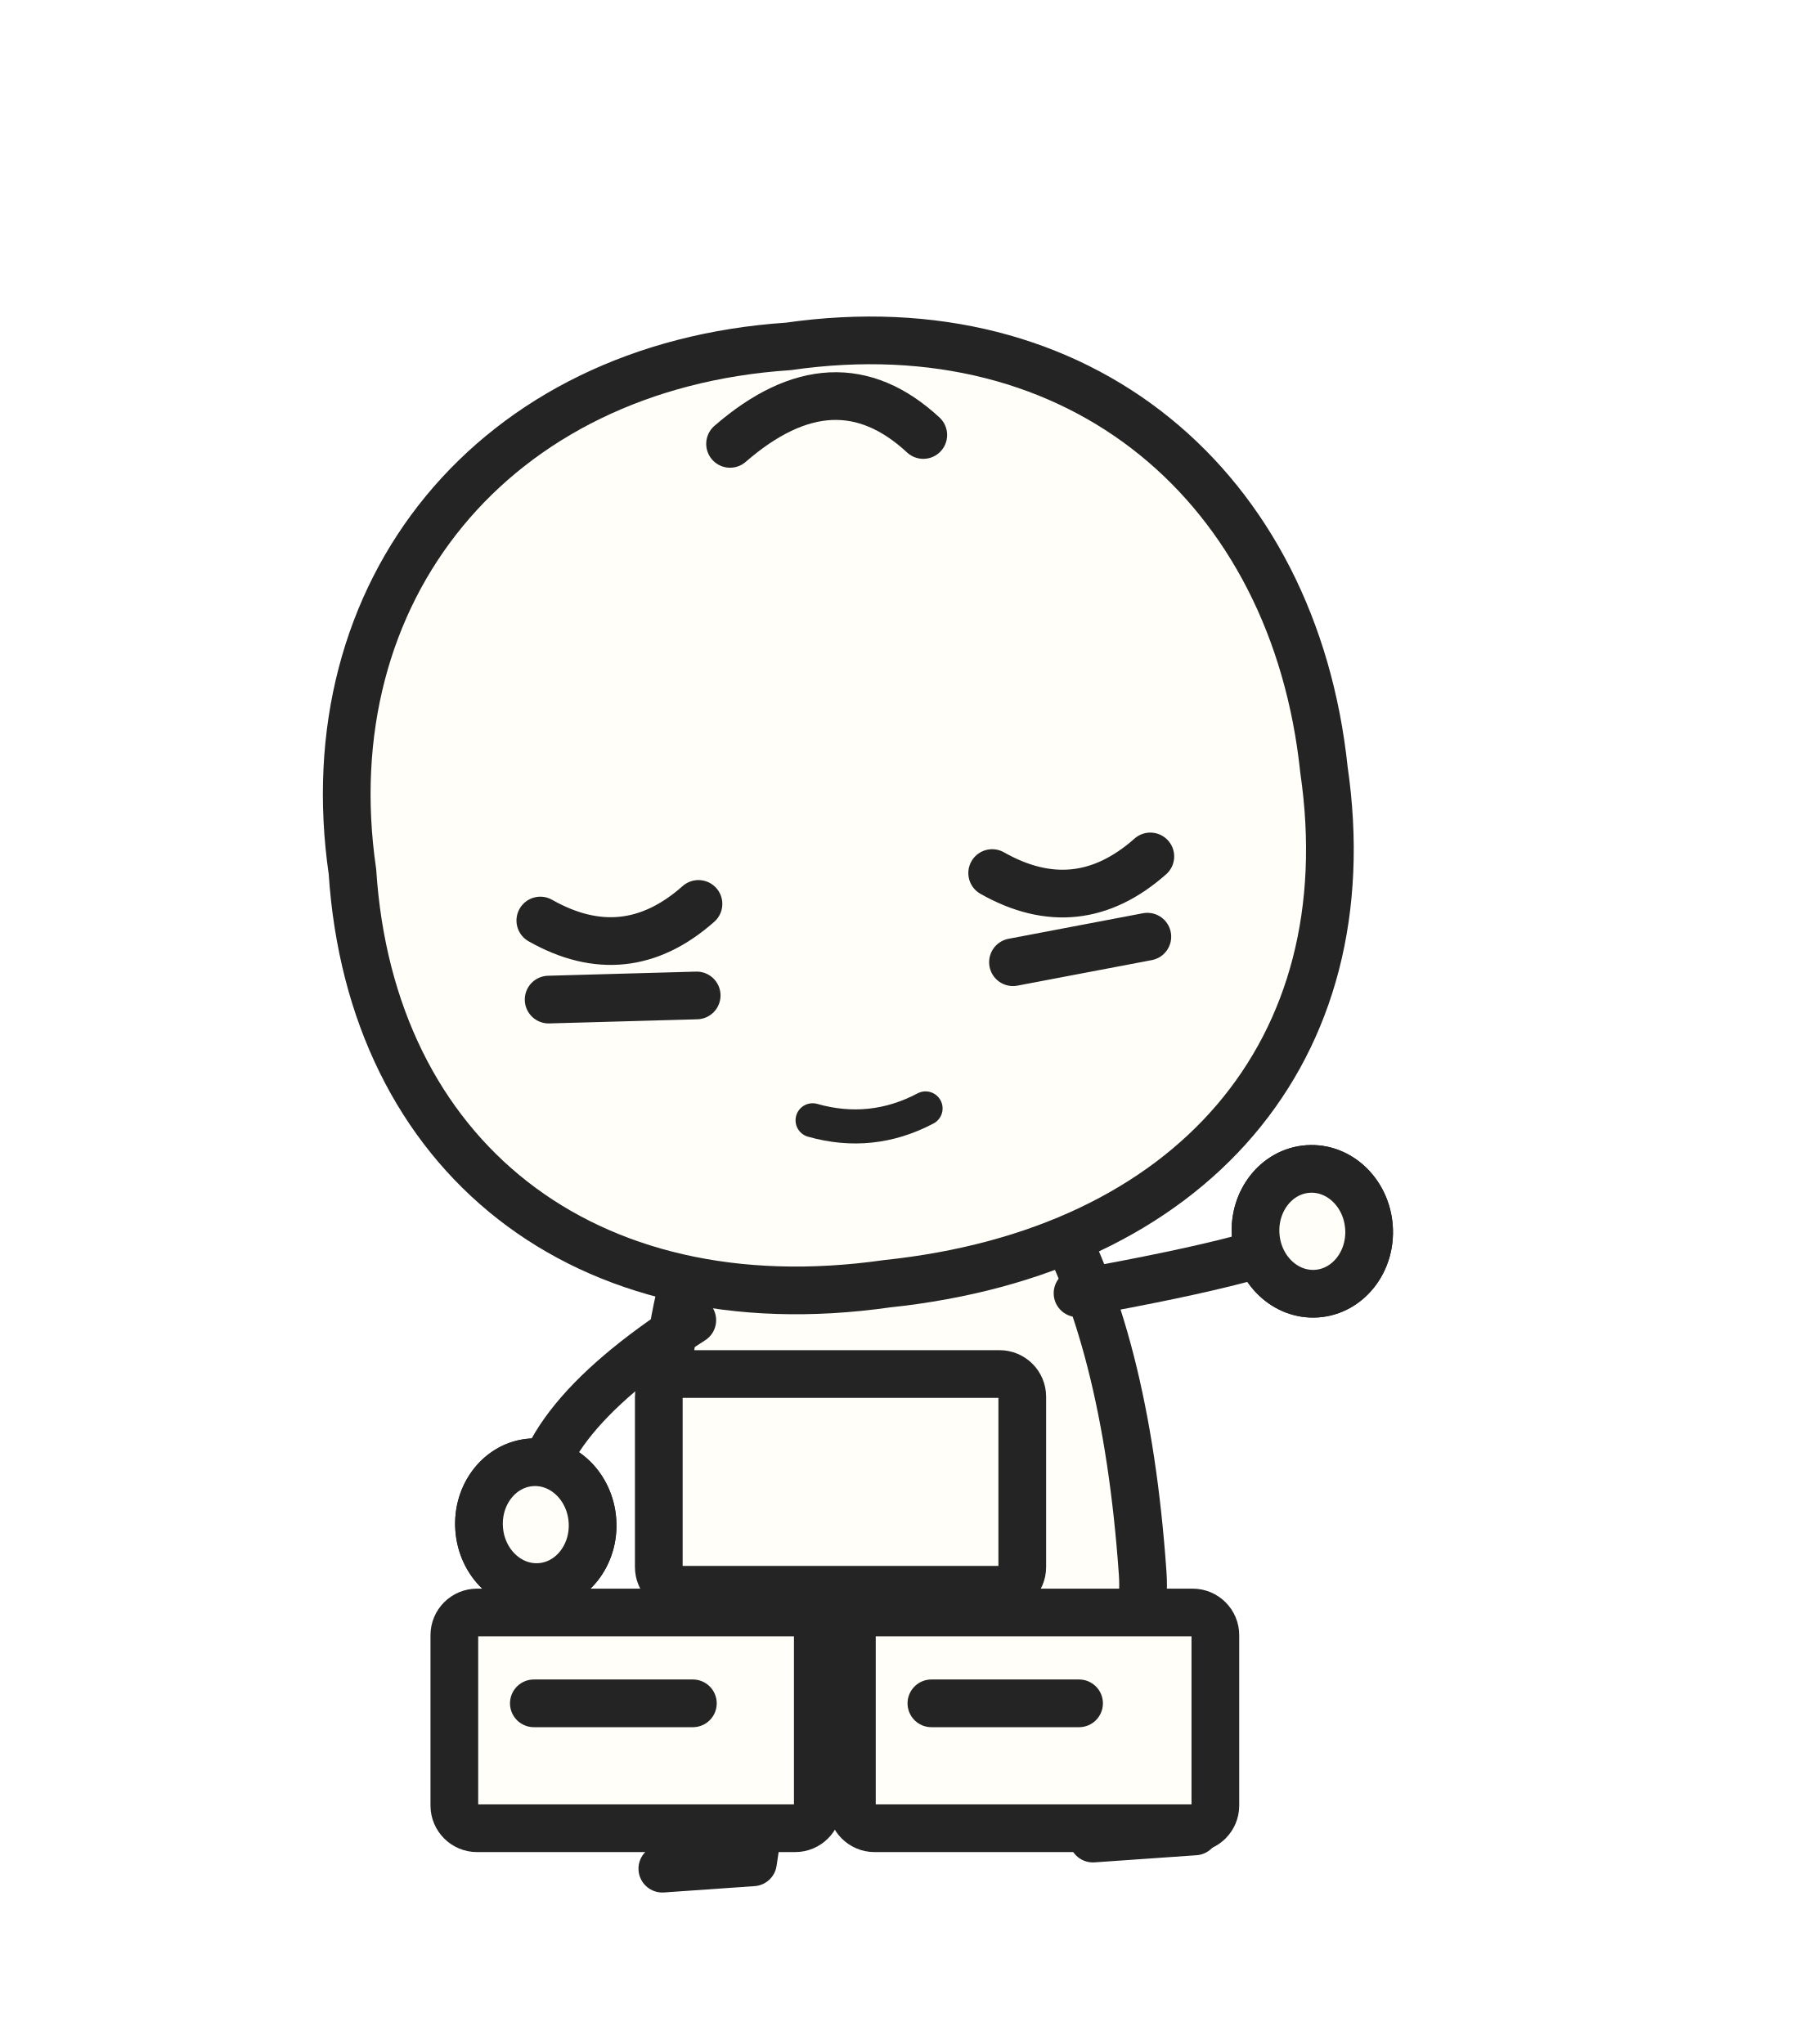
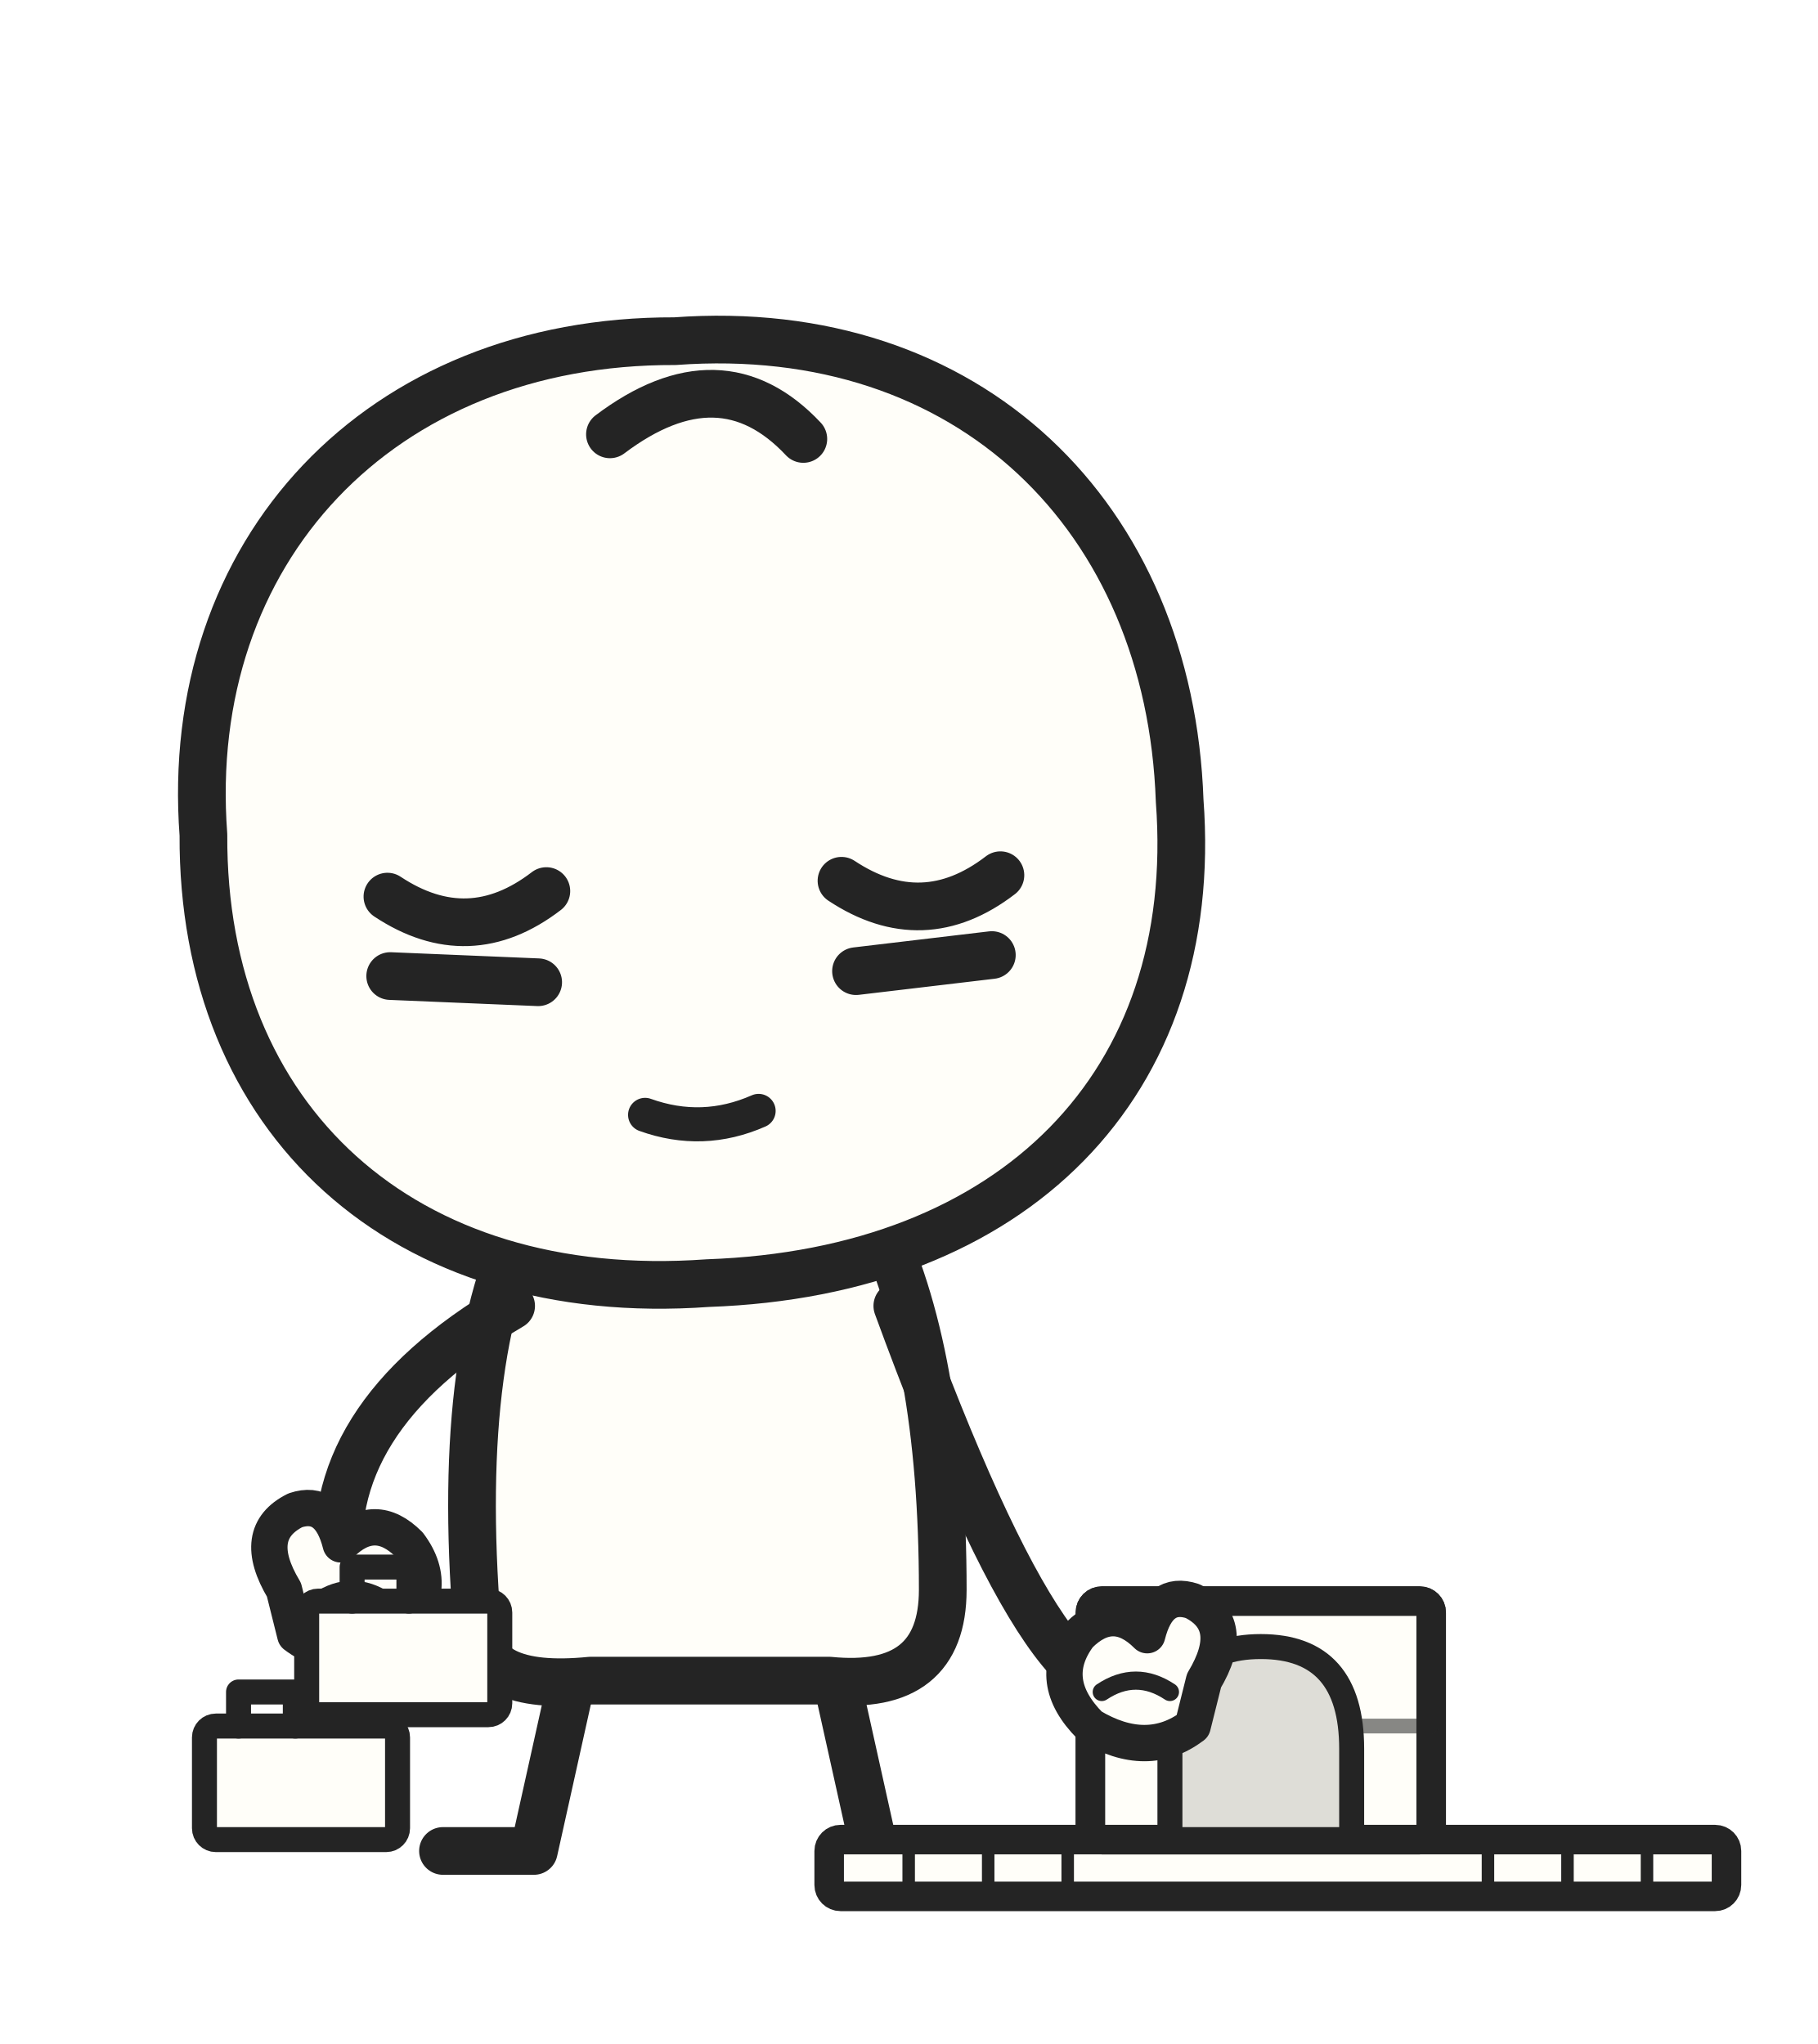
<svg xmlns="http://www.w3.org/2000/svg" viewBox="0 0 160 180" role="img" aria-labelledby="title description">
  <style>.stage-0{opacity:1;animation:beat-0 6s linear infinite}@keyframes beat-0{0%,24.99%{opacity:1}25%,99.99%{opacity:0}100%{opacity:1}}
.stage-1{opacity:0;animation:beat-1 6s linear infinite}@keyframes beat-1{0%,24.99%{opacity:0}25%,49.99%{opacity:1}50%,100%{opacity:0}}
.stage-2{opacity:0;animation:beat-2 6s linear infinite}@keyframes beat-2{0%,49.99%{opacity:0}50%,74.99%{opacity:1}75%,100%{opacity:0}}
.stage-3{opacity:0;animation:beat-3 6s linear infinite}@keyframes beat-3{0%,74.99%{opacity:0}75%,99.99%{opacity:1}100%,100%{opacity:0}}
- .code-line-0{animation:code-line-0 6s linear infinite}@keyframes code-line-0{0%{scale:0 1}1%{scale:0 1}7%{scale:1 1}24.99%{scale:1 1}25%{scale:0 1}26%{scale:0 1}32%{scale:1 1}49.99%{scale:1 1}50%{scale:0 1}51%{scale:0 1}57%{scale:1 1}74.99%{scale:1 1}75%{scale:0 1}76%{scale:0 1}82%{scale:1 1}99.99%{scale:1 1}100%{scale:0 1}}
- .code-line-1{animation:code-line-1 6s linear infinite}@keyframes code-line-1{0%{scale:0 1}5%{scale:0 1}11%{scale:1 1}24.99%{scale:1 1}25%{scale:0 1}30%{scale:0 1}36%{scale:1 1}49.99%{scale:1 1}50%{scale:0 1}55%{scale:0 1}61%{scale:1 1}74.99%{scale:1 1}75%{scale:0 1}80%{scale:0 1}86%{scale:1 1}99.99%{scale:1 1}100%{scale:0 1}}
- .code-line-2{animation:code-line-2 6s linear infinite}@keyframes code-line-2{0%{scale:0 1}9%{scale:0 1}15%{scale:1 1}24.99%{scale:1 1}25%{scale:0 1}34%{scale:0 1}40%{scale:1 1}49.99%{scale:1 1}50%{scale:0 1}59%{scale:0 1}65%{scale:1 1}74.99%{scale:1 1}75%{scale:0 1}84%{scale:0 1}90%{scale:1 1}99.99%{scale:1 1}100%{scale:0 1}}
- .code-line-3{animation:code-line-3 6s linear infinite}@keyframes code-line-3{0%{scale:0 1}13%{scale:0 1}19%{scale:1 1}24.99%{scale:1 1}25%{scale:0 1}38%{scale:0 1}44%{scale:1 1}49.99%{scale:1 1}50%{scale:0 1}63%{scale:0 1}69%{scale:1 1}74.99%{scale:1 1}75%{scale:0 1}88%{scale:0 1}94%{scale:1 1}99.99%{scale:1 1}100%{scale:0 1}}
- .code-line{transform-box:view-box;transform-origin:60px 133px}
- .code-cursor{animation:code-cursor 6s linear infinite}@keyframes code-cursor{0%{translate:0px 0px;opacity:1}3%{translate:10px 0px;opacity:0}6%{translate:27px 0px;opacity:1}7%{translate:0px 4px;opacity:0}10%{translate:12px 4px;opacity:1}13%{translate:25px 4px;opacity:0}14%{translate:0px 8px;opacity:1}17%{translate:16px 8px;opacity:0}20%{translate:31px 8px;opacity:1}21%{translate:0px 12px;opacity:0}24.99%{translate:27px 12px;opacity:1}25%{translate:0px 0px;opacity:1}28%{translate:10px 0px;opacity:0}31%{translate:27px 0px;opacity:1}32%{translate:0px 4px;opacity:0}35%{translate:12px 4px;opacity:1}38%{translate:25px 4px;opacity:0}39%{translate:0px 8px;opacity:1}42%{translate:16px 8px;opacity:0}45%{translate:31px 8px;opacity:1}46%{translate:0px 12px;opacity:0}49.99%{translate:27px 12px;opacity:1}50%{translate:0px 0px;opacity:1}53%{translate:10px 0px;opacity:0}56%{translate:27px 0px;opacity:1}57%{translate:0px 4px;opacity:0}60%{translate:12px 4px;opacity:1}63%{translate:25px 4px;opacity:0}64%{translate:0px 8px;opacity:1}67%{translate:16px 8px;opacity:0}70%{translate:31px 8px;opacity:1}71%{translate:0px 12px;opacity:0}74.99%{translate:27px 12px;opacity:1}75%{translate:0px 0px;opacity:1}78%{translate:10px 0px;opacity:0}81%{translate:27px 0px;opacity:1}82%{translate:0px 4px;opacity:0}85%{translate:12px 4px;opacity:1}88%{translate:25px 4px;opacity:0}89%{translate:0px 8px;opacity:1}92%{translate:16px 8px;opacity:0}95%{translate:31px 8px;opacity:1}96%{translate:0px 12px;opacity:0}99.99%{translate:27px 12px;opacity:1}100%{translate:0 0;opacity:1}}
- .actor,.limb,.prop,.accent,.eyes{transform-box:view-box}
- .actor{transform-origin:80px 150px;animation:act 6s ease-in-out infinite}
- .prop{transform-origin:80px 136px;animation:prop-act 6s ease-in-out infinite}
- .accent{animation:accent-act 6s ease-in-out infinite}
- .eyes{transform-origin:80px 80px;animation:blink 6s linear infinite}
- .pose-type .limb{animation:typing 6s linear infinite}.pose-type .limb-1{animation-name:typing-right}
- .pose-kick .limb,.pose-flail .limb{animation:fuss 6s ease-in-out infinite}
- @keyframes act{0%,25%,50%,75%,100%{translate:0 0}10%,35%,60%,85%{translate:0 -2px}20%,45%,70%,95%{translate:0 1px}}
- @keyframes prop-act{0%,25%,50%,75%,100%{translate:0 0}12%,37%,62%,87%{translate:0 -2px}22%,47%,72%,97%{translate:1px 1px}}
- @keyframes accent-act{0%,25%,50%,75%,100%{opacity:.7}8%,33%,58%,83%{opacity:1}18%,43%,68%,93%{opacity:.6}}
- @keyframes blink{0%,18%,21%,43%,46%,68%,71%,93%,96%,100%{scale:1 1}19%,20%,44%,45%,69%,70%,94%,95%{scale:1 .12}}
- @keyframes typing{0%,4%,8%,12%,16%,20%,25%,29%,33%,37%,41%,45%,50%,54%,58%,62%,66%,70%,75%,79%,83%,87%,91%,95%,100%{translate:0 0}2%,6%,10%,14%,18%,22%,27%,31%,35%,39%,43%,47%,52%,56%,60%,64%,68%,72%,77%,81%,85%,89%,93%,97%{translate:0 2px}}
- @keyframes typing-right{0%,4%,8%,12%,16%,20%,25%,29%,33%,37%,41%,45%,50%,54%,58%,62%,66%,70%,75%,79%,83%,87%,91%,95%,100%{translate:0 2px}2%,6%,10%,14%,18%,22%,27%,31%,35%,39%,43%,47%,52%,56%,60%,64%,68%,72%,77%,81%,85%,89%,93%,97%{translate:0 0}}
- @keyframes fuss{0%,8%,16%,25%,33%,41%,50%,58%,66%,75%,83%,91%,100%{translate:-2px 0}4%,12%,20%,29%,37%,45%,54%,62%,70%,79%,87%,95%{translate:2px -2px}}
- .pose-step,.pose-side-step{animation:walking 6s linear infinite}
- .pose-held,.pose-kick{transform-origin:80px 35px;animation:dangle 6s ease-in-out infinite}
- .pose-flail{animation:panic 6s linear infinite}
- .pose-wave .limb-1,.pose-juggle .limb{transform-origin:97px 115px;animation:waving 6s ease-in-out infinite}
- .prop-broom{animation:sweeping 6s ease-in-out infinite}
- .prop-papers .flying-paper{animation:paperflight 6s ease-in-out infinite}
- .thrown-item{transform-box:view-box;transform-origin:80px 130px;animation:throwing 6s linear infinite}
- .thrown-paper{transform-origin:31px 115px}.thrown-cup{transform-origin:129px 114px;animation-name:throw-cup}.thrown-keyboard{transform-origin:75px 138px;animation-name:throw-keyboard}
- @keyframes walking{0%,12%,25%,37%,50%,62%,75%,87%,100%{translate:-4px 0;rotate:-3deg}6%,18%,31%,43%,56%,68%,81%,93%{translate:4px -6px;rotate:3deg}}
- @keyframes dangle{0%,25%,50%,75%,100%{rotate:-8deg;translate:0 0}12%,37%,62%,87%{rotate:8deg;translate:0 2px}}
- @keyframes panic{0%,8%,16%,25%,33%,41%,50%,58%,66%,75%,83%,91%,100%{translate:-3px 0;rotate:-4deg}4%,12%,20%,29%,37%,45%,54%,62%,70%,79%,87%,95%{translate:3px -6px;rotate:4deg}}
- @keyframes waving{0%,25%,50%,75%,100%{rotate:-8deg}8%,33%,58%,83%{rotate:7deg}16%,41%,66%,91%{rotate:-4deg}}
- @keyframes sweeping{0%,25%,50%,75%,100%{rotate:-9deg;translate:-4px 0}12%,37%,62%,87%{rotate:6deg;translate:3px 0}}
- @keyframes paperflight{0%,25%,50%,75%,100%{translate:0 3px;rotate:-5deg}12%,37%,62%,87%{translate:0 -9px;rotate:5deg}}
- @keyframes throwing{0%,49.99%{translate:29px 6px;rotate:0deg}50%{translate:29px 6px;rotate:0deg}55%{translate:9px -31px;rotate:-30deg}61%{translate:0 -14px;rotate:-75deg}68%{translate:6px 23px;rotate:-100deg}71%{translate:4px 14px;rotate:-105deg}74.99%,100%{translate:5px 23px;rotate:-110deg}}
- @keyframes throw-cup{0%,49.99%,50%{translate:-29px 9px;rotate:0deg}55%{translate:-7px -27px;rotate:24deg}61%{translate:0 -13px;rotate:60deg}68%{translate:-7px 24px;rotate:83deg}71%{translate:-7px 15px;rotate:86deg}74.99%,100%{translate:-7px 24px;rotate:90deg}}
- @keyframes throw-keyboard{0%,49.99%,50%{translate:0 0;rotate:0deg}55%{translate:0 -36px;rotate:13deg}61%{translate:4px -18px;rotate:22deg}68%{translate:4px 18px;rotate:30deg}71%{translate:4px 7px;rotate:32deg}74.99%,100%{translate:4px 18px;rotate:34deg}}
- .typing-hand{transform-box:view-box;animation:typing 6s linear infinite}.typing-hand-1{animation-name:typing-right}
- .typing-style-1 .typing-hand{animation-name:slow-typing}.typing-style-1 .typing-hand-1{animation-name:slow-typing-right}
- .typing-style-2 .typing-hand{animation-name:hard-typing}.typing-style-2 .typing-hand-1{animation-name:hard-typing-right}
- .typing-key{animation:keypress 6s linear infinite}.typing-key.key-1{animation-name:keypress-right}
- .typing-style-1 .typing-key{animation-name:slow-keypress}.typing-style-1 .typing-key.key-1{animation-name:slow-keypress-right}
- .typing-style-2 .typing-key{animation-name:hard-keypress}.typing-style-2 .typing-key.key-1{animation-name:hard-keypress-right}
- @keyframes slow-typing{0%,8%,16%,25%,33%,41%,50%,58%,66%,75%,83%,91%,100%{translate:0 -2px}4%,12%,20%,29%,37%,45%,54%,62%,70%,79%,87%,95%{translate:0 1px}}
- @keyframes slow-typing-right{0%,8%,16%,25%,33%,41%,50%,58%,66%,75%,83%,91%,100%{translate:0 1px}4%,12%,20%,29%,37%,45%,54%,62%,70%,79%,87%,95%{translate:0 -2px}}
- @keyframes hard-typing{0%,3%,6%,9%,12%,15%,18%,21%,25%,28%,31%,34%,37%,40%,43%,46%,50%,53%,56%,59%,62%,65%,68%,71%,75%,78%,81%,84%,87%,90%,93%,96%,100%{translate:0 -2px}1.5%,4.5%,7.5%,10.5%,13.5%,16.5%,19.5%,22.5%,26.5%,29.5%,32.5%,35.5%,38.5%,41.5%,44.5%,47.5%,51.5%,54.5%,57.5%,60.5%,63.5%,66.5%,69.5%,72.5%,76.5%,79.5%,82.5%,85.5%,88.5%,91.5%,94.5%,97.5%{translate:0 1px}}
- @keyframes hard-typing-right{0%,3%,6%,9%,12%,15%,18%,21%,25%,28%,31%,34%,37%,40%,43%,46%,50%,53%,56%,59%,62%,65%,68%,71%,75%,78%,81%,84%,87%,90%,93%,96%,100%{translate:0 1px}1.5%,4.5%,7.5%,10.5%,13.5%,16.5%,19.5%,22.5%,26.5%,29.5%,32.5%,35.5%,38.5%,41.5%,44.5%,47.5%,51.5%,54.5%,57.5%,60.5%,63.5%,66.5%,69.5%,72.5%,76.5%,79.5%,82.5%,85.5%,88.5%,91.5%,94.5%,97.5%{translate:0 -2px}}
- @keyframes slow-keypress{0%,8%,16%,25%,33%,41%,50%,58%,66%,75%,83%,91%,100%{fill:#fffef9}4%,12%,20%,29%,37%,45%,54%,62%,70%,79%,87%,95%{fill:#aaa}}
- @keyframes slow-keypress-right{0%,8%,16%,25%,33%,41%,50%,58%,66%,75%,83%,91%,100%{fill:#aaa}4%,12%,20%,29%,37%,45%,54%,62%,70%,79%,87%,95%{fill:#fffef9}}
- @keyframes hard-keypress{0%,3%,6%,9%,12%,15%,18%,21%,25%,28%,31%,34%,37%,40%,43%,46%,50%,53%,56%,59%,62%,65%,68%,71%,75%,78%,81%,84%,87%,90%,93%,96%,100%{fill:#fffef9}1.5%,4.5%,7.5%,10.5%,13.5%,16.5%,19.5%,22.5%,26.5%,29.5%,32.5%,35.5%,38.5%,41.5%,44.5%,47.5%,51.5%,54.5%,57.5%,60.5%,63.5%,66.5%,69.5%,72.5%,76.5%,79.5%,82.5%,85.5%,88.5%,91.5%,94.5%,97.5%{fill:#aaa}}
- @keyframes hard-keypress-right{0%,3%,6%,9%,12%,15%,18%,21%,25%,28%,31%,34%,37%,40%,43%,46%,50%,53%,56%,59%,62%,65%,68%,71%,75%,78%,81%,84%,87%,90%,93%,96%,100%{fill:#aaa}1.5%,4.5%,7.5%,10.5%,13.5%,16.5%,19.5%,22.5%,26.5%,29.5%,32.5%,35.5%,38.5%,41.5%,44.5%,47.5%,51.5%,54.5%,57.5%,60.5%,63.5%,66.5%,69.5%,72.5%,76.5%,79.5%,82.5%,85.5%,88.5%,91.5%,94.5%,97.5%{fill:#fffef9}}
- @keyframes keypress{0%,4%,8%,12%,16%,20%,25%,29%,33%,37%,41%,45%,50%,54%,58%,62%,66%,70%,75%,79%,83%,87%,91%,95%,100%{fill:#fffef9}2%,6%,10%,14%,18%,22%,27%,31%,35%,39%,43%,47%,52%,56%,60%,64%,68%,72%,77%,81%,85%,89%,93%,97%{fill:#aaa}}
- @keyframes keypress-right{0%,4%,8%,12%,16%,20%,25%,29%,33%,37%,41%,45%,50%,54%,58%,62%,66%,70%,75%,79%,83%,87%,91%,95%,100%{fill:#aaa}2%,6%,10%,14%,18%,22%,27%,31%,35%,39%,43%,47%,52%,56%,60%,64%,68%,72%,77%,81%,85%,89%,93%,97%{fill:#fffef9}}
- @media(prefers-reduced-motion:reduce){*{animation:none!important}.stage{opacity:0}.stage-0{opacity:1}}
+ .castle-builder.actor{animation:castle-bob 6s ease-in-out infinite}
+ .eyes{transform-box:view-box;transform-origin:80px 80px;animation:castle-blink 6s linear infinite}
+ .castle-arm{transform-box:view-box;transform-origin:79px 115px;animation:castle-place 6s ease-in-out infinite,castle-bob 6s ease-in-out infinite}
+ .stage-2 .castle-arm{animation-name:castle-place-right,castle-bob}
+ .castle-carried{animation:castle-release 6s linear infinite}
+ .castle-deposited{animation:castle-settled 6s linear infinite}
+ .castle-flag{animation:castle-finish 6s linear infinite}
+ @keyframes castle-bob{0%,25%,50%,75%,100%{translate:0 0}12%,37%,62%{translate:0 1px}}
+ @keyframes castle-blink{0%,18%,21%,43%,46%,68%,71%,93%,96%,100%{scale:1 1}19%,20%,44%,45%,69%,70%,94%,95%{scale:1 .12}}
+ @keyframes castle-place{0%,25%,50%,75%,100%{rotate:-32deg}15%,40%,65%,90%,99.99%{rotate:0deg}}
+ @keyframes castle-place-right{0%,25%,50%,75%,100%{rotate:-16deg}15%,40%,65%,90%,99.99%{rotate:0deg}}
+ @keyframes castle-release{0%,14.99%,25%,39.99%,50%,64.99%,75%,89.99%,100%{opacity:1}15%,24.99%,40%,49.99%,65%,74.99%,90%,99.99%{opacity:0}}
+ @keyframes castle-settled{0%,14.99%,25%,39.99%,50%,64.99%,75%,89.99%,100%{opacity:0}15%,24.99%,40%,49.99%,65%,74.99%,90%,99.99%{opacity:1}}
+ @keyframes castle-finish{0%,89.99%,100%{opacity:0}90%,99.99%{opacity:1}}
+ @media(prefers-reduced-motion:reduce){.stage{animation:none;opacity:0}.stage-3{opacity:1}.eyes{animation:none}.castle-arm,.castle-builder.actor{animation:none;rotate:0deg}.castle-carried{animation:none;opacity:0}.castle-deposited,.castle-flag{animation:none;opacity:1}}
</style>
  <g fill="#fffef9" stroke="#242424" stroke-width="4.2" stroke-linejoin="round" stroke-linecap="round" id="body-js">
-     <g class="stage stage-0" aria-label="准备">
-       <g class="actor pose-build" transform="rotate(-4 80 145)">
-         <path d="M69 145 L65 163 L57 163 M91 145 L95 163 L104 163" fill="none" />
-         <path d="M65 106 Q58 118 60 143 Q60 149 70 148 L91 148 Q101 149 101 140 Q101 119 95 107 Z" />
-         <g class="limb limb-0">
-           <path d="M63 115 Q47.5 123.5 48 132" fill="none" />
-           <ellipse cx="48" cy="132" rx="5" ry="5.5" />
-         </g>
-         <g class="limb limb-1">
-           <path d="M97 115 Q115.5 113 118 111" fill="none" />
-           <ellipse cx="118" cy="111" rx="5" ry="5.5" />
-         </g>
-         <g class="head-pose" transform=" rotate(-2 80 104)">
-           <path d="M80 30 C106 29 123 47 123 72 C124 97 107 113 80 113 C53 114 36 97 37 72 C36 47 54 29 80 30 Z" />
-           <g id="eyes-js" class="eyes">
-             <path d="M53 78 Q60 83 67 78 M93 78 Q100 83 107 78" fill="none" />
-             <path d="M53 85 L66 86 M94 86 L106 85" fill="none" />
-           </g>
-           <g stroke-width="2.8" />
-           <g stroke-width="3">
-             <path d="M75 98 Q80 100 85 98" fill="none" />
-           </g>
-           <path d="M74 38 Q84 31 91 39" fill="none" />
-         </g>
-         <ellipse cx="48" cy="132" rx="5" ry="5.5" />
-         <ellipse cx="118" cy="111" rx="5" ry="5.5" />
-       </g>
-       <g class="prop prop-blocks" transform="  rotate(0 80 136)">
-         <rect x="40" y="142" width="32" height="19" rx="2" />
-         <rect x="75" y="142" width="32" height="19" rx="2" />
-         <rect x="58" y="121" width="32" height="19" rx="2" />
-         <path d="M47 150 H61 M82 150 H95" fill="none" />
-       </g>
-       <g class="accent accent-one" stroke-width="2.6" />
+     <g class="stage stage-0" aria-label="摆好城门底座">
+       <g class="actor castle-builder">
+         <g transform="translate(-18 0)">
+           <path d="M69 145 L65 163 L57 163 M91 145 L95 163 L104 163" fill="none" />
+           <path d="M65 106 Q58 118 60 143 Q60 149 70 148 L91 148 Q101 149 101 140 Q101 119 95 107 Z" />
+           <g class="head-pose" transform="rotate(-2 80 104)">
+             <path d="M80 30 C106 29 123 47 123 72 C124 97 107 113 80 113 C53 114 36 97 37 72 C36 47 54 29 80 30 Z" />
+             <g id="eyes-js" class="eyes">
+               <path d="M53 78 Q60 83 67 78 M93 78 Q100 83 107 78" fill="none" />
+               <path d="M53 85 L66 86 M94 86 L106 85" fill="none" />
+             </g>
+             <g stroke-width="2.8" />
+             <g stroke-width="3">
+               <path d="M75 98 Q80 100 85 98" fill="none" />
+             </g>
+             <path d="M74 38 Q84 31 91 39" fill="none" />
+           </g>
+           <path d="M63 115 Q46 125 48 139" fill="none" />
+           <g class="juggle-hand" transform="translate(48 139) scale(1 1)" stroke-width="3.2">
+             <path d="M-5 1 Q-8 -4 -4 -6 Q-1 -7 0 -3 Q3 -6 6 -3 Q9 1 5 5 Q0 8 -4 5 Z" />
+             <g stroke-width="1.6">
+               <path d="M-2 2 Q1 0 4 2" fill="none" />
+             </g>
+           </g>
+         </g>
+       </g>
+       <g class="spare-bricks" stroke-width="2.2">
+         <rect x="18" y="152" width="17" height="10" rx="1" />
+         <rect x="27" y="141" width="17" height="10" rx="1" />
+         <path d="M21 152 V149 H26 V152 M31 141 V138 H36 V141" fill="none" />
+       </g>
+       <g class="prop-castle" stroke-width="2.6">
+         <g class="castle-base">
+           <rect x="73" y="162" width="79" height="5" rx="1" />
+           <g stroke-width="1.1">
+             <path d="M80 163 V166 M87 163 V166 M94 163 V166 M131 163 V166 M138 163 V166 M145 163 V166" fill="none" />
+           </g>
+         </g>
+         <g class="castle-deposited castle-wall">
+           <rect x="96" y="141" width="30" height="21" rx="1" />
+           <g stroke-width="1.3" opacity=".55">
+             <path d="M96 152 H126 M110 152 V162" fill="none" />
+           </g>
+           <path d="M103 162 V154 Q103 145 111 145 Q119 145 119 154 V162 Z" class="castle-gate" fill="#deddd7" stroke-width="2.2" />
+         </g>
+       </g>
+       <g class="castle-arm">
+         <path d="M79 115 Q94 156 101 147" fill="none" />
+         <g class="castle-carried castle-wall" stroke-width="2.6">
+           <rect x="96" y="141" width="30" height="21" rx="1" />
+           <g stroke-width="1.3" opacity=".55">
+             <path d="M96 152 H126 M110 152 V162" fill="none" />
+           </g>
+           <path d="M103 162 V154 Q103 145 111 145 Q119 145 119 154 V162 Z" class="castle-gate" fill="#deddd7" stroke-width="2.2" />
+         </g>
+         <g class="juggle-hand" transform="translate(101 147) scale(-1 1)" stroke-width="3.2">
+           <path d="M-5 1 Q-8 -4 -4 -6 Q-1 -7 0 -3 Q3 -6 6 -3 Q9 1 5 5 Q0 8 -4 5 Z" />
+           <g stroke-width="1.6">
+             <path d="M-2 2 Q1 0 4 2" fill="none" />
+           </g>
+         </g>
+       </g>
    </g>
-     <g class="stage stage-1" aria-label="努力">
-       <g class="actor pose-build" transform="rotate(-4 80 145)">
-         <path d="M69 145 L65 163 L57 163 M91 145 L95 163 L104 163" fill="none" />
-         <path d="M65 106 Q58 118 60 143 Q60 149 70 148 L91 148 Q101 149 101 140 Q101 119 95 107 Z" />
-         <g class="limb limb-0">
-           <path d="M63 115 Q47.5 123.5 48 132" fill="none" />
-           <ellipse cx="48" cy="132" rx="5" ry="5.5" />
-         </g>
-         <g class="limb limb-1">
-           <path d="M97 115 Q115.5 113 118 111" fill="none" />
-           <ellipse cx="118" cy="111" rx="5" ry="5.5" />
-         </g>
-         <g class="head-pose" transform=" rotate(0 80 104)">
-           <path d="M80 30 C106 29 123 47 123 72 C124 97 107 113 80 113 C53 114 36 97 37 72 C36 47 54 29 80 30 Z" />
-           <g class="eyes">
-             <path d="M53 78 Q60 83 67 78 M93 78 Q100 83 107 78" fill="none" />
-             <path d="M53 85 L66 86 M94 86 L106 85" fill="none" />
-           </g>
-           <g stroke-width="2.8" />
-           <g stroke-width="3">
-             <path d="M75 98 Q80 100 85 98" fill="none" />
-           </g>
-           <path d="M74 38 Q84 31 91 39" fill="none" />
-         </g>
-         <ellipse cx="48" cy="132" rx="5" ry="5.5" />
-         <ellipse cx="118" cy="111" rx="5" ry="5.5" />
-       </g>
-       <g class="prop prop-blocks" transform="  rotate(0 80 136)">
-         <rect x="40" y="142" width="32" height="19" rx="2" />
-         <rect x="75" y="142" width="32" height="19" rx="2" />
-         <rect x="58" y="121" width="32" height="19" rx="2" />
-         <rect x="76" y="100" width="32" height="19" rx="2" />
-         <path d="M47 150 H61 M82 150 H95" fill="none" />
-       </g>
-       <g class="accent accent-two" stroke-width="2.6" />
+     <g class="stage stage-1" aria-label="搭起左侧塔楼">
+       <g class="actor castle-builder">
+         <g transform="translate(-18 0)">
+           <path d="M69 145 L65 163 L57 163 M91 145 L95 163 L104 163" fill="none" />
+           <path d="M65 106 Q58 118 60 143 Q60 149 70 148 L91 148 Q101 149 101 140 Q101 119 95 107 Z" />
+           <g class="head-pose" transform="rotate(0 80 104)">
+             <path d="M80 30 C106 29 123 47 123 72 C124 97 107 113 80 113 C53 114 36 97 37 72 C36 47 54 29 80 30 Z" />
+             <g class="eyes">
+               <path d="M53 78 Q60 83 67 78 M93 78 Q100 83 107 78" fill="none" />
+               <path d="M53 85 L66 86 M94 86 L106 85" fill="none" />
+             </g>
+             <g stroke-width="2.8" />
+             <g stroke-width="3">
+               <path d="M75 98 Q80 100 85 98" fill="none" />
+             </g>
+             <path d="M74 38 Q84 31 91 39" fill="none" />
+           </g>
+           <path d="M63 115 Q46 125 48 139" fill="none" />
+           <g class="juggle-hand" transform="translate(48 139) scale(1 1)" stroke-width="3.2">
+             <path d="M-5 1 Q-8 -4 -4 -6 Q-1 -7 0 -3 Q3 -6 6 -3 Q9 1 5 5 Q0 8 -4 5 Z" />
+             <g stroke-width="1.6">
+               <path d="M-2 2 Q1 0 4 2" fill="none" />
+             </g>
+           </g>
+         </g>
+       </g>
+       <g class="spare-bricks" stroke-width="2.2">
+         <rect x="18" y="152" width="17" height="10" rx="1" />
+         <rect x="27" y="141" width="17" height="10" rx="1" />
+         <path d="M21 152 V149 H26 V152 M31 141 V138 H36 V141" fill="none" />
+       </g>
+       <g class="prop-castle" stroke-width="2.6">
+         <g class="castle-base">
+           <rect x="73" y="162" width="79" height="5" rx="1" />
+           <g stroke-width="1.1">
+             <path d="M80 163 V166 M87 163 V166 M94 163 V166 M131 163 V166 M138 163 V166 M145 163 V166" fill="none" />
+           </g>
+         </g>
+         <g class="castle-part castle-wall">
+           <rect x="96" y="141" width="30" height="21" rx="1" />
+           <g stroke-width="1.3" opacity=".55">
+             <path d="M96 152 H126 M110 152 V162" fill="none" />
+           </g>
+           <path d="M103 162 V154 Q103 145 111 145 Q119 145 119 154 V162 Z" class="castle-gate" fill="#deddd7" stroke-width="2.2" />
+         </g>
+         <g class="castle-deposited castle-tower-left">
+           <path d="M77 162 V118 H82 V124 H87 V118 H92 V124 H99 V162 Z" />
+           <g stroke-width="1.3" opacity=".55">
+             <path d="M77 136 H99 M91 136 V146" fill="none" />
+             <path d="M77 149 H99 M84 149 V159" fill="none" />
+           </g>
+           <path d="M85 143 V136 Q88 130 91 136 V143 Z" fill="#deddd7" stroke-width="1.7" />
+         </g>
+       </g>
+       <g class="castle-arm">
+         <path d="M79 115 Q83.5 134 80 125" fill="none" />
+         <g class="castle-carried castle-tower-left" stroke-width="2.6">
+           <path d="M77 162 V118 H82 V124 H87 V118 H92 V124 H99 V162 Z" />
+           <g stroke-width="1.3" opacity=".55">
+             <path d="M77 136 H99 M91 136 V146" fill="none" />
+             <path d="M77 149 H99 M84 149 V159" fill="none" />
+           </g>
+           <path d="M85 143 V136 Q88 130 91 136 V143 Z" fill="#deddd7" stroke-width="1.7" />
+         </g>
+         <g class="juggle-hand" transform="translate(80 125) scale(-1 1)" stroke-width="3.2">
+           <path d="M-5 1 Q-8 -4 -4 -6 Q-1 -7 0 -3 Q3 -6 6 -3 Q9 1 5 5 Q0 8 -4 5 Z" />
+           <g stroke-width="1.6">
+             <path d="M-2 2 Q1 0 4 2" fill="none" />
+           </g>
+         </g>
+       </g>
    </g>
-     <g class="stage stage-2" aria-label="意外">
-       <g class="actor pose-build" transform="rotate(-4 80 145)">
-         <path d="M69 145 L65 163 L57 163 M91 145 L95 163 L104 163" fill="none" />
-         <path d="M65 106 Q58 118 60 143 Q60 149 70 148 L91 148 Q101 149 101 140 Q101 119 95 107 Z" />
-         <g class="limb limb-0">
-           <path d="M63 115 Q47.5 123.5 48 132" fill="none" />
-           <ellipse cx="48" cy="132" rx="5" ry="5.5" />
-         </g>
-         <g class="limb limb-1">
-           <path d="M97 115 Q115.5 113 118 111" fill="none" />
-           <ellipse cx="118" cy="111" rx="5" ry="5.5" />
-         </g>
-         <g class="head-pose" transform=" rotate(2 80 104)">
-           <path d="M80 30 C106 29 123 47 123 72 C124 97 107 113 80 113 C53 114 36 97 37 72 C36 47 54 29 80 30 Z" />
-           <g class="eyes">
-             <circle cx="60" cy="78" r="3.5" fill="#242424" stroke="none" />
-             <circle cx="100" cy="78" r="3.5" fill="#242424" stroke="none" />
-           </g>
-           <g stroke-width="2.8">
-             <path d="M52 69 L67 64 M94 64 L108 69" fill="none" />
-           </g>
-           <g stroke-width="3">
-             <path d="M73 103 Q80 96 87 103" fill="none" />
-           </g>
-           <path d="M74 38 Q84 31 91 39" fill="none" />
-           <path d="M119 84 Q130 97 123 99 Q116 99 119 84 Z" stroke-width="2.3" />
-         </g>
-         <ellipse cx="48" cy="132" rx="5" ry="5.5" />
-         <ellipse cx="118" cy="111" rx="5" ry="5.5" />
-       </g>
-       <g class="prop prop-blocks" transform="  rotate(0 80 136)">
-         <rect x="40" y="142" width="32" height="19" rx="2" />
-         <rect x="75" y="142" width="32" height="19" rx="2" />
-         <rect x="58" y="121" width="32" height="19" rx="2" />
-         <rect x="76" y="100" width="32" height="19" rx="2" />
-         <rect x="95" y="78" width="32" height="19" rx="2" />
-         <path d="M47 150 H61 M82 150 H95" fill="none" />
-       </g>
-       <g class="accent accent-three" stroke-width="2.6" />
+     <g class="stage stage-2" aria-label="搭起右侧塔楼">
+       <g class="actor castle-builder">
+         <g transform="translate(-18 0)">
+           <path d="M69 145 L65 163 L57 163 M91 145 L95 163 L104 163" fill="none" />
+           <path d="M65 106 Q58 118 60 143 Q60 149 70 148 L91 148 Q101 149 101 140 Q101 119 95 107 Z" />
+           <g class="head-pose" transform="rotate(2 80 104)">
+             <path d="M80 30 C106 29 123 47 123 72 C124 97 107 113 80 113 C53 114 36 97 37 72 C36 47 54 29 80 30 Z" />
+             <g class="eyes">
+               <circle cx="60" cy="78" r="3.5" fill="#242424" stroke="none" />
+               <circle cx="100" cy="78" r="3.5" fill="#242424" stroke="none" />
+             </g>
+             <g stroke-width="2.8">
+               <path d="M52 69 L67 64 M94 64 L108 69" fill="none" />
+             </g>
+             <g stroke-width="3">
+               <path d="M73 103 Q80 96 87 103" fill="none" />
+             </g>
+             <path d="M74 38 Q84 31 91 39" fill="none" />
+             <path d="M119 84 Q130 97 123 99 Q116 99 119 84 Z" stroke-width="2.3" />
+           </g>
+           <path d="M63 115 Q46 125 48 139" fill="none" />
+           <g class="juggle-hand" transform="translate(48 139) scale(1 1)" stroke-width="3.2">
+             <path d="M-5 1 Q-8 -4 -4 -6 Q-1 -7 0 -3 Q3 -6 6 -3 Q9 1 5 5 Q0 8 -4 5 Z" />
+             <g stroke-width="1.6">
+               <path d="M-2 2 Q1 0 4 2" fill="none" />
+             </g>
+           </g>
+         </g>
+       </g>
+       <g class="spare-bricks" stroke-width="2.2">
+         <rect x="18" y="152" width="17" height="10" rx="1" />
+         <rect x="27" y="141" width="17" height="10" rx="1" />
+         <path d="M21 152 V149 H26 V152 M31 141 V138 H36 V141" fill="none" />
+       </g>
+       <g class="prop-castle" stroke-width="2.6">
+         <g class="castle-base">
+           <rect x="73" y="162" width="79" height="5" rx="1" />
+           <g stroke-width="1.1">
+             <path d="M80 163 V166 M87 163 V166 M94 163 V166 M131 163 V166 M138 163 V166 M145 163 V166" fill="none" />
+           </g>
+         </g>
+         <g class="castle-part castle-wall">
+           <rect x="96" y="141" width="30" height="21" rx="1" />
+           <g stroke-width="1.3" opacity=".55">
+             <path d="M96 152 H126 M110 152 V162" fill="none" />
+           </g>
+           <path d="M103 162 V154 Q103 145 111 145 Q119 145 119 154 V162 Z" class="castle-gate" fill="#deddd7" stroke-width="2.2" />
+         </g>
+         <g class="castle-part castle-tower-left">
+           <path d="M77 162 V118 H82 V124 H87 V118 H92 V124 H99 V162 Z" />
+           <g stroke-width="1.3" opacity=".55">
+             <path d="M77 136 H99 M91 136 V146" fill="none" />
+             <path d="M77 149 H99 M84 149 V159" fill="none" />
+           </g>
+           <path d="M85 143 V136 Q88 130 91 136 V143 Z" fill="#deddd7" stroke-width="1.7" />
+         </g>
+         <g class="castle-deposited castle-tower-right">
+           <path d="M125 162 V118 H130 V124 H135 V118 H140 V124 H147 V162 Z" />
+           <g stroke-width="1.3" opacity=".55">
+             <path d="M125 136 H147 M139 136 V146" fill="none" />
+             <path d="M125 149 H147 M132 149 V159" fill="none" />
+           </g>
+           <path d="M133 143 V136 Q136 130 139 136 V143 Z" fill="#deddd7" stroke-width="1.7" />
+         </g>
+       </g>
+       <g class="castle-arm">
+         <path d="M79 115 Q107.5 134 128 125" fill="none" />
+         <g class="castle-carried castle-tower-right" stroke-width="2.6">
+           <path d="M125 162 V118 H130 V124 H135 V118 H140 V124 H147 V162 Z" />
+           <g stroke-width="1.3" opacity=".55">
+             <path d="M125 136 H147 M139 136 V146" fill="none" />
+             <path d="M125 149 H147 M132 149 V159" fill="none" />
+           </g>
+           <path d="M133 143 V136 Q136 130 139 136 V143 Z" fill="#deddd7" stroke-width="1.7" />
+         </g>
+         <g class="juggle-hand" transform="translate(128 125) scale(-1 1)" stroke-width="3.2">
+           <path d="M-5 1 Q-8 -4 -4 -6 Q-1 -7 0 -3 Q3 -6 6 -3 Q9 1 5 5 Q0 8 -4 5 Z" />
+           <g stroke-width="1.6">
+             <path d="M-2 2 Q1 0 4 2" fill="none" />
+           </g>
+         </g>
+       </g>
    </g>
-     <g class="stage stage-3" aria-label="收场">
-       <g class="actor pose-build" transform="rotate(-4 80 145)">
-         <path d="M69 145 L65 163 L57 163 M91 145 L95 163 L104 163" fill="none" />
-         <path d="M65 106 Q58 118 60 143 Q60 149 70 148 L91 148 Q101 149 101 140 Q101 119 95 107 Z" />
-         <g class="limb limb-0">
-           <path d="M63 115 Q47.5 123.5 48 132" fill="none" />
-           <ellipse cx="48" cy="132" rx="5" ry="5.5" />
-         </g>
-         <g class="limb limb-1">
-           <path d="M97 115 Q115.5 113 118 111" fill="none" />
-           <ellipse cx="118" cy="111" rx="5" ry="5.5" />
-         </g>
-         <g class="head-pose" transform=" rotate(-1 80 104)">
-           <path d="M80 30 C106 29 123 47 123 72 C124 97 107 113 80 113 C53 114 36 97 37 72 C36 47 54 29 80 30 Z" />
-           <g class="eyes">
-             <path d="M53 78 Q60 83 67 78 M93 78 Q100 83 107 78" fill="none" />
-             <path d="M53 85 L66 86 M94 86 L106 85" fill="none" />
-           </g>
-           <g stroke-width="2.8" />
-           <g stroke-width="3">
-             <path d="M75 98 Q80 100 85 98" fill="none" />
-           </g>
-           <path d="M74 38 Q84 31 91 39" fill="none" />
-         </g>
-         <ellipse cx="48" cy="132" rx="5" ry="5.5" />
-         <ellipse cx="118" cy="111" rx="5" ry="5.5" />
-       </g>
-       <g class="prop prop-blocks" transform="  rotate(0 80 136)">
-         <rect x="40" y="142" width="32" height="19" rx="2" />
-         <rect x="75" y="142" width="32" height="19" rx="2" />
-         <rect x="58" y="121" width="32" height="19" rx="2" />
-         <path d="M47 150 H61 M82 150 H95" fill="none" />
-       </g>
-       <g class="accent accent-check" stroke-width="2.6">
-         <path d="M127 27 L133 33 L145 18" fill="none" />
+     <g class="stage stage-3" aria-label="放上城垛，城堡完成">
+       <g class="actor castle-builder">
+         <g transform="translate(-18 0)">
+           <path d="M69 145 L65 163 L57 163 M91 145 L95 163 L104 163" fill="none" />
+           <path d="M65 106 Q58 118 60 143 Q60 149 70 148 L91 148 Q101 149 101 140 Q101 119 95 107 Z" />
+           <g class="head-pose" transform="rotate(-1 80 104)">
+             <path d="M80 30 C106 29 123 47 123 72 C124 97 107 113 80 113 C53 114 36 97 37 72 C36 47 54 29 80 30 Z" />
+             <g class="eyes">
+               <path d="M53 78 Q60 83 67 78 M93 78 Q100 83 107 78" fill="none" />
+               <path d="M53 85 L66 86 M94 86 L106 85" fill="none" />
+             </g>
+             <g stroke-width="2.8" />
+             <g stroke-width="3">
+               <path d="M75 98 Q80 100 85 98" fill="none" />
+             </g>
+             <path d="M74 38 Q84 31 91 39" fill="none" />
+           </g>
+           <path d="M63 115 Q46 125 48 139" fill="none" />
+           <g class="juggle-hand" transform="translate(48 139) scale(1 1)" stroke-width="3.2">
+             <path d="M-5 1 Q-8 -4 -4 -6 Q-1 -7 0 -3 Q3 -6 6 -3 Q9 1 5 5 Q0 8 -4 5 Z" />
+             <g stroke-width="1.6">
+               <path d="M-2 2 Q1 0 4 2" fill="none" />
+             </g>
+           </g>
+         </g>
+       </g>
+       <g class="spare-bricks" stroke-width="2.2">
+         <rect x="18" y="152" width="17" height="10" rx="1" />
+         <rect x="27" y="141" width="17" height="10" rx="1" />
+         <path d="M21 152 V149 H26 V152 M31 141 V138 H36 V141" fill="none" />
+       </g>
+       <g class="prop-castle" stroke-width="2.6">
+         <g class="castle-base">
+           <rect x="73" y="162" width="79" height="5" rx="1" />
+           <g stroke-width="1.1">
+             <path d="M80 163 V166 M87 163 V166 M94 163 V166 M131 163 V166 M138 163 V166 M145 163 V166" fill="none" />
+           </g>
+         </g>
+         <g class="castle-part castle-wall">
+           <rect x="96" y="141" width="30" height="21" rx="1" />
+           <g stroke-width="1.3" opacity=".55">
+             <path d="M96 152 H126 M110 152 V162" fill="none" />
+           </g>
+           <path d="M103 162 V154 Q103 145 111 145 Q119 145 119 154 V162 Z" class="castle-gate" fill="#deddd7" stroke-width="2.2" />
+         </g>
+         <g class="castle-part castle-tower-left">
+           <path d="M77 162 V118 H82 V124 H87 V118 H92 V124 H99 V162 Z" />
+           <g stroke-width="1.3" opacity=".55">
+             <path d="M77 136 H99 M91 136 V146" fill="none" />
+             <path d="M77 149 H99 M84 149 V159" fill="none" />
+           </g>
+           <path d="M85 143 V136 Q88 130 91 136 V143 Z" fill="#deddd7" stroke-width="1.7" />
+         </g>
+         <g class="castle-part castle-tower-right">
+           <path d="M125 162 V118 H130 V124 H135 V118 H140 V124 H147 V162 Z" />
+           <g stroke-width="1.3" opacity=".55">
+             <path d="M125 136 H147 M139 136 V146" fill="none" />
+             <path d="M125 149 H147 M132 149 V159" fill="none" />
+           </g>
+           <path d="M133 143 V136 Q136 130 139 136 V143 Z" fill="#deddd7" stroke-width="1.7" />
+         </g>
+         <g class="castle-deposited castle-crown">
+           <path d="M99 141 V132 H105 V137 H111 V132 H117 V137 H123 V141 Z" />
+         </g>
+         <g class="castle-flag" stroke-width="2.2">
+           <path d="M136 118 V102" fill="none" />
+           <path d="M136 103 Q143 100 150 104 L145 110 Q141 107 136 110 Z" />
+         </g>
+       </g>
+       <g class="castle-arm">
+         <path d="M79 115 Q94.5 147 102 138" fill="none" />
+         <g class="castle-carried castle-crown" stroke-width="2.6">
+           <path d="M99 141 V132 H105 V137 H111 V132 H117 V137 H123 V141 Z" />
+         </g>
+         <g class="juggle-hand" transform="translate(102 138) scale(-1 1)" stroke-width="3.2">
+           <path d="M-5 1 Q-8 -4 -4 -6 Q-1 -7 0 -3 Q3 -6 6 -3 Q9 1 5 5 Q0 8 -4 5 Z" />
+           <g stroke-width="1.6">
+             <path d="M-2 2 Q1 0 4 2" fill="none" />
+           </g>
+         </g>
      </g>
    </g>
  </g>
</svg>
